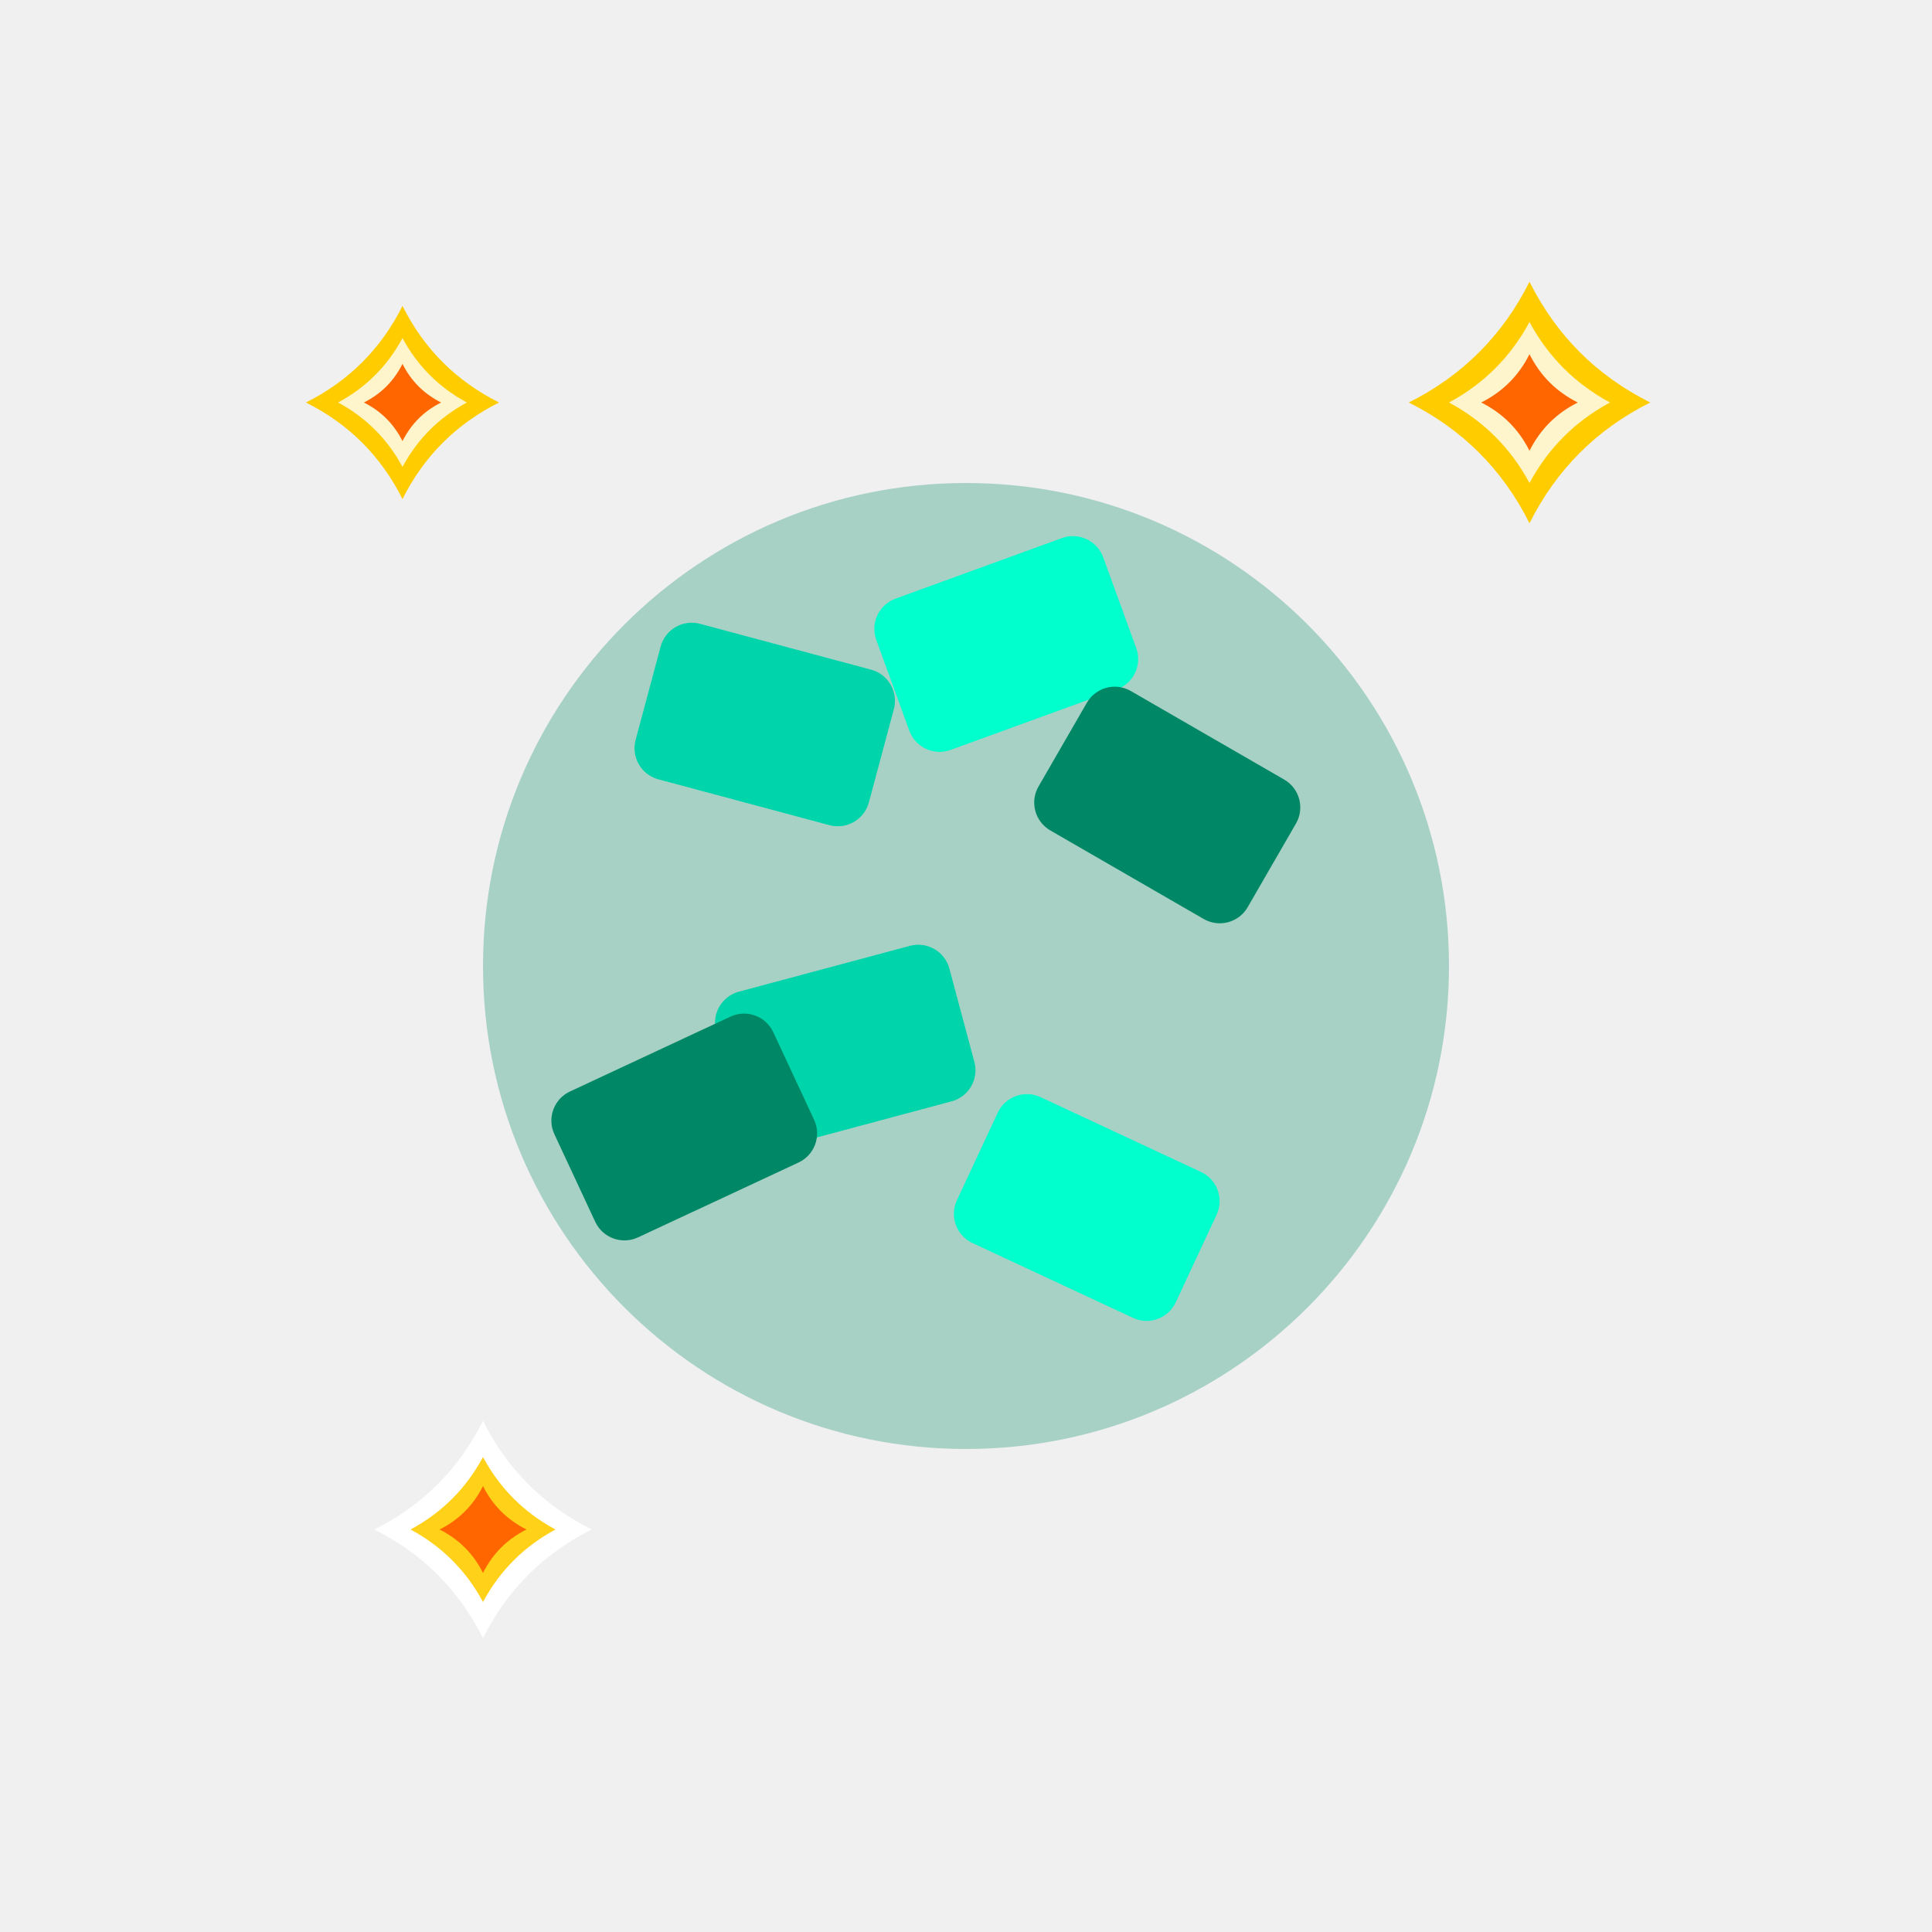
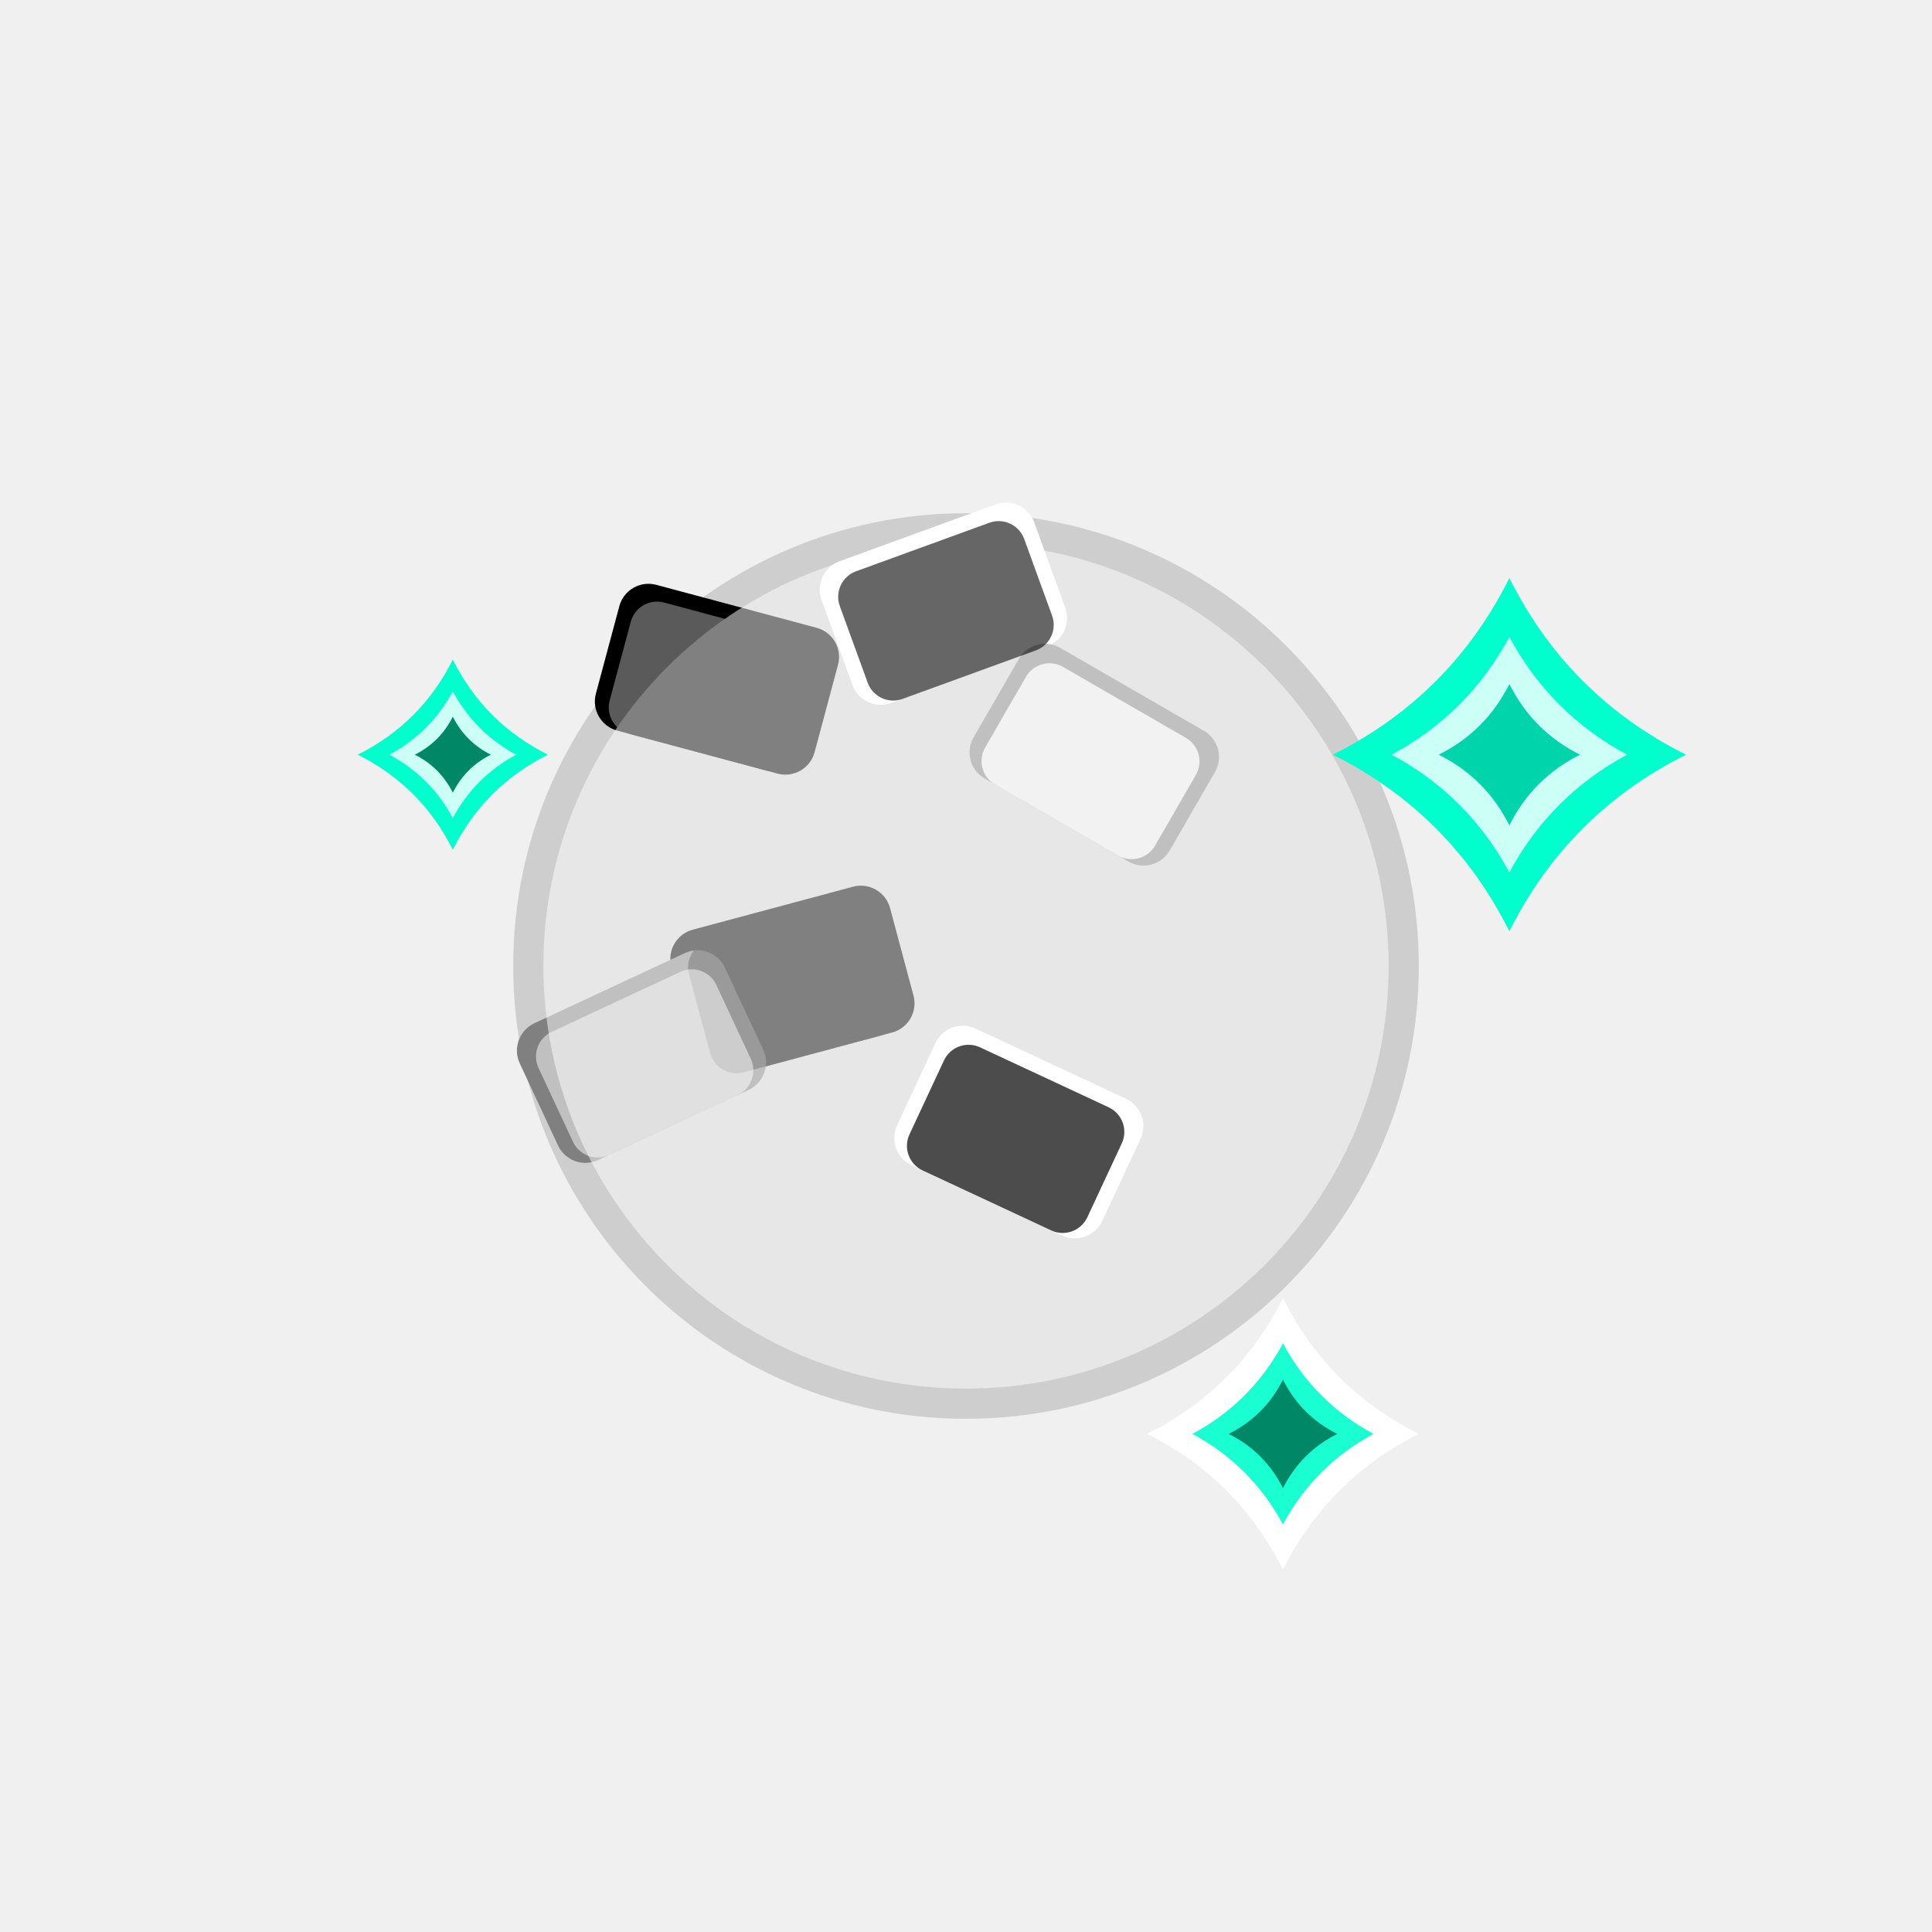
- <svg xmlns="http://www.w3.org/2000/svg" width="128" height="128" viewBox="0 0 24 24" fill="none">
-   <circle cx="12" cy="12" r="6" fill="#008866" opacity="0.3" />
-   <rect x="8" y="8" width="3" height="2" rx="0.4" fill="#00d4aa" transform="rotate(15 9.5 9)" />
-   <rect x="11" y="7" width="3" height="2" rx="0.4" fill="#00ffcc" transform="rotate(-20 12.5 8)" />
-   <rect x="13" y="9" width="3" height="2" rx="0.4" fill="#008866" transform="rotate(30 14.5 10)" />
-   <rect x="9" y="12" width="3" height="2" rx="0.4" fill="#00d4aa" transform="rotate(-15 10.5 13)" />
-   <rect x="12" y="14" width="3" height="2" rx="0.4" fill="#00ffcc" transform="rotate(25 13.5 15)" />
-   <rect x="7" y="13" width="3" height="2" rx="0.4" fill="#008866" transform="rotate(-25 8.5 14)" />
-   <g transform="translate(5,5) scale(0.4)">
-     <path d="M0 -3 Q1 -1 3 0 Q1 1 0 3 Q-1 1 -3 0 Q-1 -1 0 -3 Z" fill="#ffcc00" />
+ <svg xmlns="http://www.w3.org/2000/svg" width="128" height="128" viewBox="0 0 128 128" fill="none">
+   <circle cx="64" cy="64" r="30" fill="#808080" opacity="0.3" />
+   <rect x="40" y="40" width="15" height="10" rx="2" fill="#000000" transform="rotate(15 47.5 45)" />
+   <rect x="55" y="35" width="15" height="10" rx="2" fill="#ffffff" transform="rotate(-20 62.5 40)" />
+   <rect x="65" y="45" width="15" height="10" rx="2" fill="#808080" transform="rotate(30 72.5 50)" />
+   <rect x="45" y="60" width="15" height="10" rx="2" fill="#000000" transform="rotate(-15 52.5 65)" />
+   <rect x="60" y="70" width="15" height="10" rx="2" fill="#ffffff" transform="rotate(25 67.5 75)" />
+   <rect x="35" y="65" width="15" height="10" rx="2" fill="#808080" transform="rotate(-25 42.5 70)" />
+   <circle cx="64" cy="64" r="28" fill="#ffffff" opacity="0.5" />
+   <rect x="41" y="41" width="13" height="9" rx="1.8" fill="#808080" opacity="0.7" transform="rotate(15 47.5 45)" />
+   <rect x="56" y="36" width="13" height="9" rx="1.8" fill="#000000" opacity="0.6" transform="rotate(-20 62.5 40)" />
+   <rect x="66" y="46" width="13" height="9" rx="1.8" fill="#ffffff" opacity="0.8" transform="rotate(30 72.5 50)" />
+   <rect x="46" y="61" width="13" height="9" rx="1.8" fill="#808080" opacity="0.6" transform="rotate(-15 52.5 65)" />
+   <rect x="61" y="71" width="13" height="9" rx="1.8" fill="#000000" opacity="0.7" transform="rotate(25 67.5 75)" />
+   <rect x="36" y="66" width="13" height="9" rx="1.8" fill="#ffffff" opacity="0.5" transform="rotate(-25 42.5 70)" />
+   <g transform="translate(30,50) scale(2.1)">
+     <path d="M0 -3 Q1 -1 3 0 Q1 1 0 3 Q-1 1 -3 0 Q-1 -1 0 -3 Z" fill="#00ffcc" />
    <path d="M0 -2 Q0.7 -0.7 2 0 Q0.7 0.7 0 2 Q-0.7 0.7 -2 0 Q-0.7 -0.7 0 -2 Z" fill="#ffffff" opacity="0.8" />
-     <path d="M0 -1.2 Q0.4 -0.4 1.2 0 Q0.4 0.4 0 1.2 Q-0.4 0.4 -1.2 0 Q-0.4 -0.4 0 -1.2 Z" fill="#ff6600" />
+     <path d="M0 -1.2 Q0.4 -0.4 1.2 0 Q0.4 0.4 0 1.2 Q-0.4 0.4 -1.2 0 Q-0.4 -0.4 0 -1.2 Z" fill="#008866" />
  </g>
-   <g transform="translate(19,5) scale(0.5)">
-     <path d="M0 -3 Q1 -1 3 0 Q1 1 0 3 Q-1 1 -3 0 Q-1 -1 0 -3 Z" fill="#ffcc00" />
+   <g transform="translate(100,50) scale(3.9)">
+     <path d="M0 -3 Q1 -1 3 0 Q1 1 0 3 Q-1 1 -3 0 Q-1 -1 0 -3 Z" fill="#00ffcc" />
    <path d="M0 -2 Q0.7 -0.7 2 0 Q0.7 0.7 0 2 Q-0.7 0.7 -2 0 Q-0.7 -0.7 0 -2 Z" fill="#ffffff" opacity="0.8" />
-     <path d="M0 -1.2 Q0.4 -0.4 1.2 0 Q0.4 0.4 0 1.2 Q-0.4 0.4 -1.2 0 Q-0.4 -0.4 0 -1.2 Z" fill="#ff6600" />
+     <path d="M0 -1.2 Q0.4 -0.4 1.2 0 Q0.4 0.4 0 1.2 Q-0.4 0.4 -1.2 0 Q-0.4 -0.4 0 -1.2 Z" fill="#00d4aa" />
  </g>
-   <g transform="translate(6,19) scale(0.45)">
+   <g transform="translate(85,95) scale(3.0)">
    <path d="M0 -3 Q1 -1 3 0 Q1 1 0 3 Q-1 1 -3 0 Q-1 -1 0 -3 Z" fill="#ffffff" />
-     <path d="M0 -2 Q0.7 -0.7 2 0 Q0.7 0.7 0 2 Q-0.7 0.7 -2 0 Q-0.7 -0.7 0 -2 Z" fill="#ffcc00" opacity="0.9" />
-     <path d="M0 -1.2 Q0.4 -0.4 1.2 0 Q0.4 0.4 0 1.2 Q-0.4 0.4 -1.2 0 Q-0.4 -0.4 0 -1.2 Z" fill="#ff6600" />
+     <path d="M0 -2 Q0.7 -0.7 2 0 Q0.7 0.7 0 2 Q-0.7 0.7 -2 0 Q-0.7 -0.7 0 -2 Z" fill="#00ffcc" opacity="0.9" />
+     <path d="M0 -1.2 Q0.4 -0.4 1.2 0 Q0.4 0.4 0 1.2 Q-0.4 0.4 -1.2 0 Q-0.4 -0.4 0 -1.2 Z" fill="#008866" />
  </g>
</svg>
